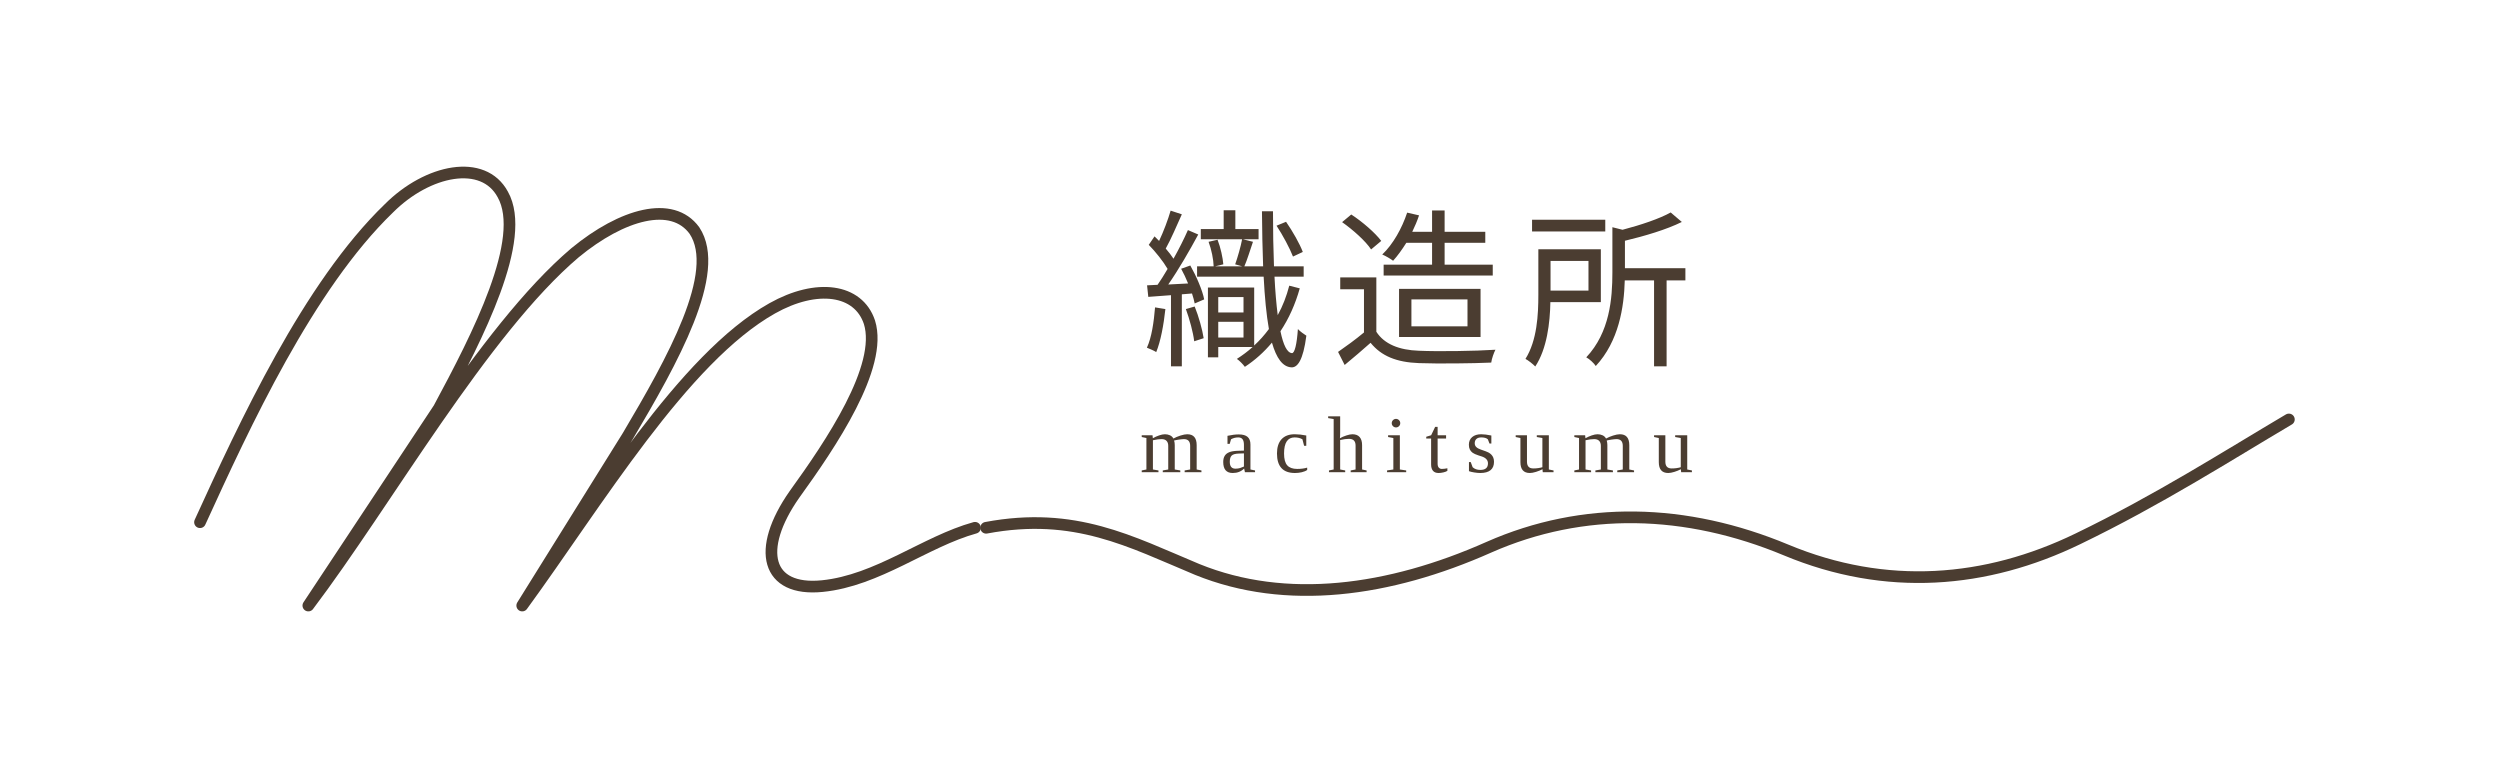
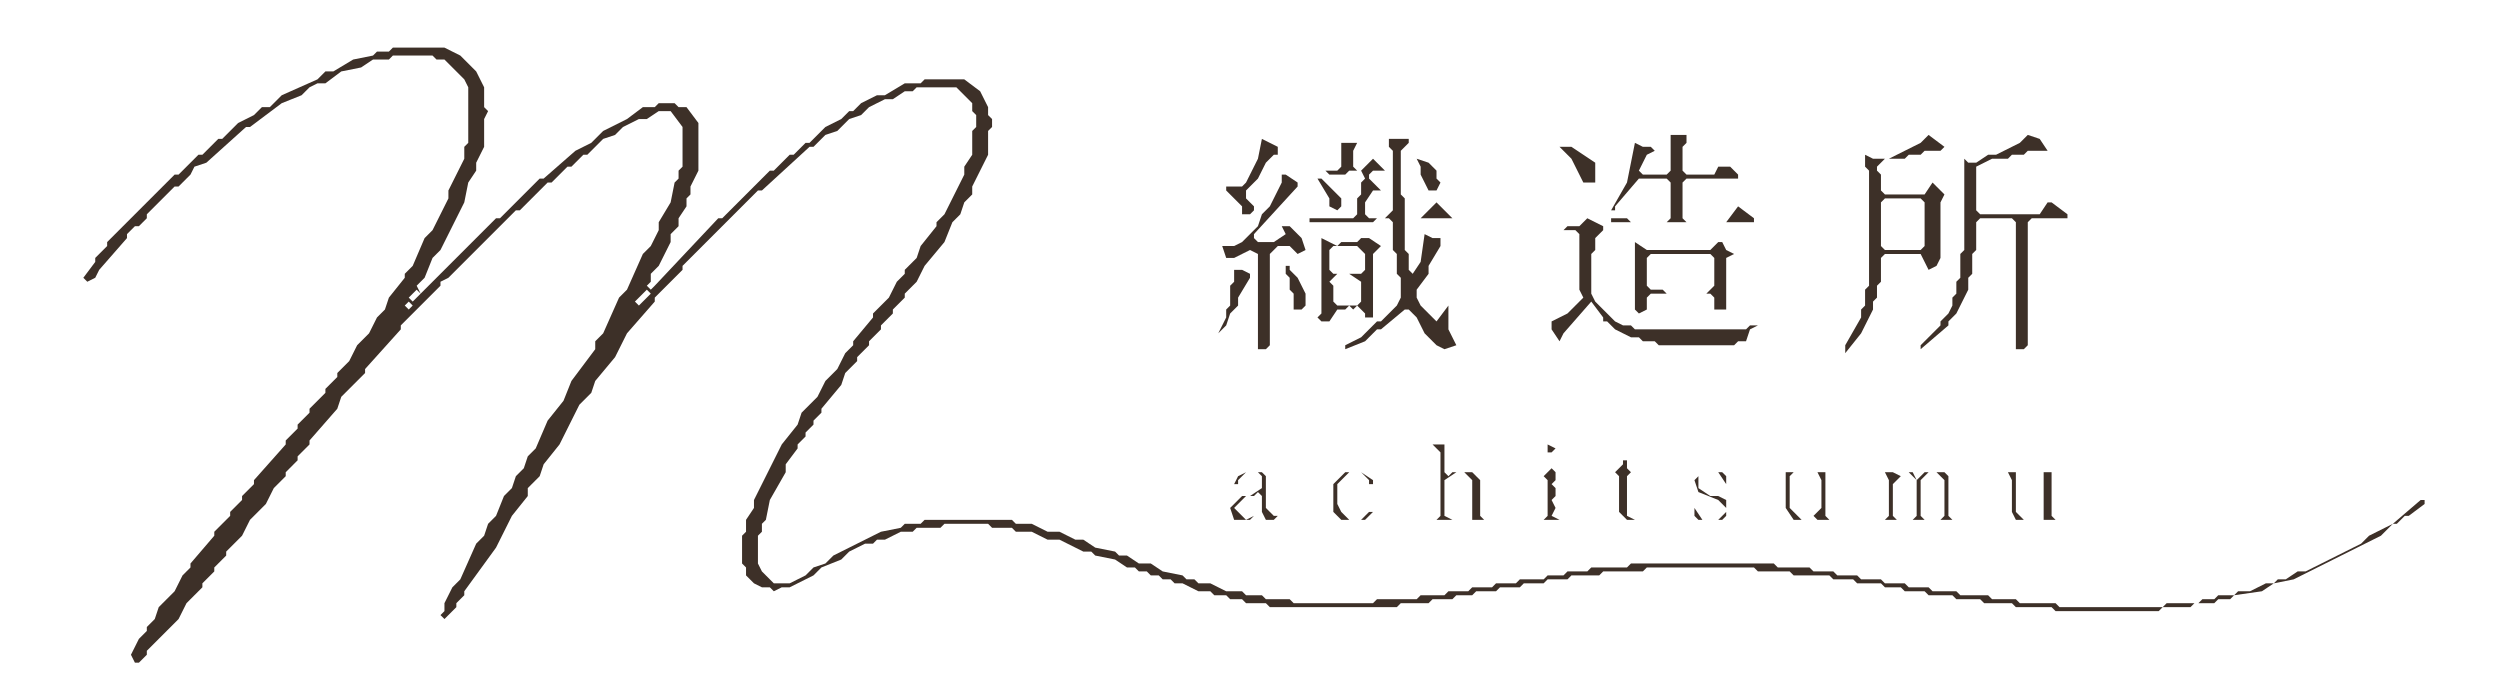
- <svg xmlns="http://www.w3.org/2000/svg" width="900" height="275" viewBox="0 0 900 275" role="img" aria-labelledby="title desc">
-   <defs>
-     <style>
-       .signature { fill: none; stroke: #4B3D31; stroke-width: 4.2; stroke-linecap: round; stroke-linejoin: round; }
-       .zh { fill: #4B3D31; font-family: "Noto Serif TC", "Hiragino Mincho ProN", "Songti TC", serif; font-size: 61px; font-weight: 400; letter-spacing: 0.12em; }
-       .en { fill: #4B3D31; font-family: "Cormorant Garamond", "Times New Roman", serif; font-size: 29px; letter-spacing: 0.22em; }
-     </style>
-   </defs>
-   <path class="signature" d="M72 188 C88 153 111 103 140 75 C154 61 174 57 181 70 C190 86 172 121 158 147 L111 218 C139 181 174 119 207 91 C224 77 242 72 250 83 C260 98 242 130 226 157 L188 218 C215 181 246 129 278 111 C294 102 309 104 313 116 C318 132 299 160 286 178 C272 198 276 213 296 211 C316 209 333 195 351 190" />
-   <text class="zh" x="510" y="127" text-anchor="middle">織造所</text>
-   <text class="en" x="510" y="170" text-anchor="middle">machitsumu</text>
-   <path class="signature" d="M355 190 C387 184 407 195 431 205 C463 218 500 213 536 197 C570 182 607 183 643 198 C679 213 715 210 748 194 C777 180 802 164 824 151" />
+ <svg xmlns="http://www.w3.org/2000/svg" width="2520" height="700" viewBox="0 0 630 175" role="img" aria-label="machitsumu logo">
+   <path fill="#3D3028" fill-rule="evenodd" d="M 427 128 L 427 130 L 428 131 L 430 131 L 429 131 Z M 515 119 L 515 131 L 518 131 L 517 130 L 517 119 Z M 506 119 L 507 121 L 507 129 L 508 131 L 512 131 L 513 130 L 512 131 L 510 131 L 508 129 L 508 119 Z M 475 119 L 476 121 L 476 130 L 475 131 L 478 131 L 477 130 L 477 122 L 480 119 L 481 119 L 483 121 L 483 130 L 482 131 L 485 131 L 484 130 L 484 121 L 486 119 L 488 119 L 490 121 L 490 130 L 489 131 L 492 131 L 491 130 L 491 120 L 490 119 L 485 119 L 483 121 L 482 119 L 480 119 L 479 120 L 477 119 Z M 458 119 L 459 121 L 459 128 L 457 130 L 458 131 L 461 131 L 460 130 L 460 119 Z M 450 119 L 450 128 L 452 131 L 455 131 L 454 131 L 451 128 L 451 120 L 452 119 Z M 429 119 L 433 119 L 435 122 L 435 120 L 434 119 L 429 119 L 427 121 L 428 124 L 433 126 L 435 128 L 435 129 L 433 131 L 432 131 L 434 131 L 435 130 L 435 126 L 433 125 L 431 125 L 428 123 L 428 120 Z M 339 119 L 336 122 L 336 129 L 338 131 L 344 131 L 346 129 L 345 129 L 343 131 L 340 131 L 338 129 L 337 127 L 337 122 L 340 119 L 343 119 L 345 121 L 345 122 L 346 122 L 346 121 L 343 119 Z M 312 120 L 311 122 L 312 122 L 312 121 L 314 119 L 317 119 L 318 120 L 318 123 L 315 125 L 313 125 L 310 128 L 311 131 L 315 131 L 316 130 L 314 131 L 311 128 L 314 125 L 316 125 L 317 124 L 318 125 L 318 129 L 319 131 L 321 131 L 322 130 L 321 130 L 319 128 L 319 120 L 318 119 L 314 119 Z M 391 118 L 389 120 L 390 121 L 390 130 L 389 131 L 393 131 L 391 130 L 392 128 L 391 126 L 392 125 L 392 123 L 391 122 L 392 121 L 392 119 Z M 409 116 L 409 117 L 407 119 L 408 120 L 408 129 L 410 131 L 412 131 L 413 130 L 412 131 L 410 130 L 410 120 L 411 119 L 413 119 L 411 119 L 410 118 L 410 116 Z M 390 112 L 390 114 L 391 114 L 392 113 Z M 361 112 L 363 114 L 363 130 L 362 131 L 366 131 L 364 130 L 364 121 L 367 119 L 369 119 L 371 121 L 371 131 L 374 131 L 373 130 L 373 121 L 371 119 L 366 119 L 365 120 L 364 119 L 364 112 Z M 313 68 L 311 68 L 311 71 L 310 72 L 310 77 L 309 78 L 309 80 L 307 84 L 309 82 L 310 79 L 312 77 L 312 75 L 315 70 L 315 69 Z M 324 67 L 324 69 L 325 70 L 325 73 L 326 74 L 326 78 L 328 78 L 329 77 L 329 74 L 327 70 L 325 68 L 325 67 Z M 412 61 L 412 78 L 413 79 L 415 78 L 415 75 L 416 74 L 431 74 L 432 75 L 432 78 L 435 78 L 435 65 L 437 64 L 435 63 L 434 61 L 433 61 L 431 63 L 415 63 Z M 415 65 L 416 64 L 431 64 L 432 65 L 432 72 L 430 74 L 420 74 L 419 73 L 416 73 L 415 72 Z M 390 58 L 397 58 L 398 59 L 398 73 L 399 75 L 395 79 L 391 81 L 391 83 L 393 86 L 394 84 L 401 76 L 404 80 L 404 81 L 405 81 L 407 83 L 411 85 L 413 85 L 414 86 L 417 86 L 418 87 L 437 87 L 438 86 L 440 86 L 441 83 L 443 82 L 441 82 L 440 83 L 412 83 L 411 82 L 409 82 L 407 81 L 402 76 L 401 74 L 401 64 L 402 63 L 402 60 L 404 58 L 404 57 L 400 55 L 398 57 L 395 57 L 394 58 Z M 366 55 L 362 51 L 358 55 L 356 55 Z M 332 45 L 335 50 L 335 52 L 337 53 L 338 52 L 338 50 L 333 45 Z M 324 44 L 323 44 L 323 46 L 320 52 L 318 54 L 317 57 L 313 61 L 311 62 L 308 62 L 309 65 L 311 65 L 315 63 L 317 64 L 317 88 L 319 88 L 320 87 L 320 64 L 322 62 L 325 62 L 327 64 L 329 63 L 328 60 L 325 57 L 323 57 L 324 59 L 321 61 L 317 61 L 316 60 L 316 59 L 327 47 L 327 46 Z M 357 40 L 358 42 L 358 44 L 360 48 L 362 48 L 363 46 L 362 45 L 362 43 L 360 41 Z M 393 37 L 396 40 L 399 46 L 402 46 L 402 41 L 396 37 Z M 338 36 L 338 42 L 337 43 L 331 43 L 334 43 L 335 44 L 339 44 L 340 43 L 343 43 L 344 45 L 343 46 L 343 49 L 342 50 L 342 54 L 341 55 L 330 55 L 330 56 L 346 56 L 347 55 L 350 55 L 351 56 L 351 63 L 352 64 L 352 69 L 353 70 L 353 75 L 352 77 L 348 81 L 347 81 L 346 80 L 346 64 L 348 62 L 345 60 L 343 60 L 342 61 L 338 61 L 337 62 L 333 60 L 333 79 L 332 80 L 333 81 L 335 81 L 337 78 L 339 78 L 340 77 L 341 78 L 342 77 L 344 79 L 344 80 L 346 80 L 347 81 L 343 85 L 339 87 L 339 88 L 344 86 L 347 83 L 348 83 L 354 78 L 355 78 L 357 80 L 359 84 L 362 87 L 364 88 L 367 87 L 365 83 L 365 74 L 365 77 L 362 81 L 358 77 L 357 75 L 357 73 L 360 69 L 360 67 L 363 62 L 363 60 L 361 60 L 359 59 L 358 66 L 356 69 L 355 68 L 355 64 L 354 63 L 354 50 L 353 49 L 353 38 L 355 36 L 355 35 L 350 35 L 350 37 L 351 38 L 351 53 L 349 55 L 345 55 L 344 54 L 344 51 L 346 48 L 348 48 L 345 45 L 345 44 L 346 43 L 349 43 L 346 40 L 343 43 L 342 43 L 341 42 L 341 38 L 342 36 Z M 337 69 L 340 69 L 343 71 L 343 76 L 342 77 L 337 77 L 336 76 L 336 72 L 335 71 Z M 335 63 L 336 62 L 342 62 L 344 64 L 344 68 L 343 69 L 336 69 L 335 68 Z M 318 35 L 317 40 L 314 46 L 313 47 L 309 47 L 309 48 L 313 52 L 313 54 L 315 54 L 316 53 L 316 52 L 314 50 L 314 48 L 317 45 L 319 41 L 321 39 L 322 39 L 322 37 Z M 514 35 L 511 34 L 509 36 L 503 39 L 501 39 L 498 41 L 496 41 L 495 40 L 495 63 L 494 64 L 494 70 L 493 71 L 493 74 L 492 75 L 492 77 L 491 79 L 489 81 L 489 82 L 484 87 L 484 88 L 491 82 L 491 81 L 493 79 L 496 73 L 496 70 L 497 69 L 497 64 L 498 63 L 498 56 L 499 55 L 507 55 L 508 56 L 508 88 L 510 88 L 511 87 L 511 56 L 512 55 L 521 55 L 521 54 L 517 51 L 516 51 L 514 54 L 499 54 L 498 53 L 498 42 L 502 40 L 506 40 L 507 39 L 510 39 L 511 38 L 516 38 Z M 486 34 L 484 36 L 476 40 L 472 40 L 470 39 L 470 42 L 471 43 L 471 72 L 470 73 L 470 77 L 469 78 L 469 80 L 465 87 L 465 89 L 469 84 L 472 78 L 472 76 L 473 75 L 473 72 L 474 71 L 474 65 L 475 64 L 484 64 L 486 68 L 488 67 L 489 65 L 489 51 L 490 49 L 487 46 L 485 49 L 475 49 L 474 48 L 474 44 L 473 43 L 473 42 L 475 40 L 480 40 L 481 39 L 484 39 L 485 38 L 489 38 L 490 37 Z M 475 50 L 484 50 L 485 51 L 485 62 L 484 63 L 475 63 L 474 62 L 474 51 Z M 406 53 L 407 53 L 407 52 L 413 45 L 420 45 L 421 46 L 421 55 L 420 56 L 411 56 L 410 55 L 406 55 L 406 56 L 442 56 L 442 55 L 438 52 L 435 56 L 425 56 L 424 55 L 424 46 L 425 45 L 438 45 L 438 44 L 436 42 L 433 42 L 432 44 L 425 44 L 424 43 L 424 37 L 425 36 L 425 34 L 421 34 L 421 43 L 420 44 L 414 44 L 413 43 L 415 39 L 417 38 L 416 37 L 414 37 L 412 36 L 410 46 Z M 21 70 L 22 71 L 24 70 L 25 68 L 32 60 L 32 59 L 34 57 L 35 57 L 37 55 L 37 54 L 44 47 L 45 47 L 48 44 L 49 42 L 52 41 L 62 32 L 63 32 L 71 26 L 76 24 L 78 22 L 80 21 L 82 21 L 86 18 L 91 17 L 94 15 L 98 15 L 99 14 L 109 14 L 110 15 L 112 15 L 117 20 L 118 22 L 118 36 L 117 37 L 117 40 L 113 48 L 113 50 L 109 58 L 107 60 L 104 67 L 102 69 L 102 70 L 98 75 L 97 78 L 95 80 L 93 84 L 90 87 L 88 91 L 85 94 L 85 95 L 82 98 L 82 99 L 78 103 L 78 104 L 75 107 L 75 108 L 72 111 L 72 112 L 64 121 L 64 122 L 61 125 L 61 126 L 58 129 L 58 130 L 54 134 L 54 135 L 48 142 L 48 143 L 46 145 L 44 149 L 40 153 L 39 156 L 37 158 L 37 159 L 35 161 L 33 165 L 34 167 L 35 167 L 37 165 L 37 164 L 45 156 L 47 152 L 51 148 L 51 147 L 54 144 L 54 143 L 57 140 L 57 139 L 61 135 L 63 131 L 67 127 L 69 123 L 72 120 L 72 119 L 75 116 L 75 115 L 78 112 L 78 111 L 85 103 L 86 100 L 92 94 L 92 93 L 101 83 L 101 82 L 111 72 L 111 71 L 113 70 L 130 53 L 131 53 L 138 46 L 139 46 L 143 42 L 144 42 L 147 39 L 148 39 L 152 35 L 155 34 L 157 32 L 161 30 L 163 30 L 166 28 L 169 28 L 172 32 L 172 42 L 171 43 L 171 45 L 170 46 L 169 51 L 166 56 L 166 58 L 164 62 L 162 64 L 158 73 L 156 75 L 152 84 L 150 86 L 150 88 L 144 96 L 142 101 L 138 106 L 135 113 L 133 115 L 132 118 L 130 120 L 129 123 L 127 125 L 125 130 L 123 132 L 122 135 L 120 137 L 116 146 L 114 148 L 112 152 L 112 154 L 111 155 L 112 156 L 115 153 L 115 152 L 117 150 L 117 149 L 125 138 L 129 130 L 133 125 L 133 123 L 136 120 L 137 117 L 141 112 L 146 102 L 149 99 L 150 96 L 155 90 L 158 84 L 165 76 L 165 75 L 172 68 L 172 67 L 191 48 L 192 48 L 204 37 L 205 37 L 208 34 L 211 33 L 214 30 L 217 29 L 219 27 L 223 25 L 225 25 L 228 23 L 230 23 L 231 22 L 241 22 L 245 26 L 245 28 L 246 29 L 246 32 L 245 33 L 245 39 L 243 42 L 243 44 L 238 54 L 236 56 L 236 57 L 232 62 L 231 65 L 228 68 L 228 69 L 226 71 L 224 75 L 220 79 L 220 80 L 215 86 L 215 87 L 213 89 L 211 93 L 208 96 L 206 100 L 202 104 L 201 107 L 197 112 L 190 126 L 190 128 L 188 131 L 188 134 L 187 135 L 187 142 L 188 143 L 188 145 L 190 147 L 192 148 L 194 148 L 195 149 L 197 148 L 199 148 L 205 145 L 207 143 L 212 141 L 214 139 L 218 137 L 220 137 L 221 136 L 223 136 L 227 134 L 230 134 L 231 133 L 237 133 L 238 132 L 249 132 L 250 133 L 255 133 L 256 134 L 260 134 L 264 136 L 267 136 L 273 139 L 275 139 L 276 140 L 281 141 L 284 143 L 286 143 L 287 144 L 289 144 L 290 145 L 292 145 L 293 146 L 295 146 L 296 147 L 298 147 L 302 149 L 305 149 L 306 150 L 309 150 L 310 151 L 313 151 L 314 152 L 319 152 L 320 153 L 352 153 L 353 152 L 360 152 L 361 151 L 366 151 L 367 150 L 371 150 L 372 149 L 377 149 L 378 148 L 383 148 L 384 147 L 389 147 L 390 146 L 395 146 L 396 145 L 403 145 L 404 144 L 414 144 L 415 143 L 442 143 L 443 144 L 451 144 L 452 145 L 461 145 L 462 146 L 467 146 L 468 147 L 474 147 L 475 148 L 479 148 L 480 149 L 485 149 L 486 150 L 492 150 L 493 151 L 499 151 L 500 152 L 507 152 L 508 153 L 517 153 L 518 154 L 544 154 L 545 153 L 552 153 L 553 152 L 558 152 L 559 151 L 562 151 L 563 150 L 570 149 L 573 147 L 578 146 L 600 135 L 603 132 L 604 132 L 606 130 L 607 130 L 611 127 L 611 126 L 610 126 L 603 132 L 597 135 L 595 137 L 581 144 L 579 144 L 576 146 L 574 146 L 573 147 L 571 147 L 567 149 L 564 149 L 563 150 L 559 150 L 558 151 L 555 151 L 554 152 L 546 152 L 545 153 L 519 153 L 518 152 L 509 152 L 508 151 L 502 151 L 501 150 L 494 150 L 493 149 L 487 149 L 486 148 L 481 148 L 480 147 L 475 147 L 474 146 L 469 146 L 468 145 L 463 145 L 462 144 L 457 144 L 456 143 L 448 143 L 447 142 L 411 142 L 410 143 L 401 143 L 400 144 L 395 144 L 394 145 L 390 145 L 389 146 L 383 146 L 382 147 L 377 147 L 376 148 L 371 148 L 370 149 L 365 149 L 364 150 L 358 150 L 357 151 L 347 151 L 346 152 L 326 152 L 325 151 L 319 151 L 318 150 L 314 150 L 313 149 L 309 149 L 305 147 L 302 147 L 301 146 L 299 146 L 298 145 L 293 144 L 290 142 L 287 142 L 284 140 L 282 140 L 281 139 L 276 138 L 273 136 L 271 136 L 267 134 L 264 134 L 260 132 L 256 132 L 255 131 L 233 131 L 232 132 L 228 132 L 227 133 L 222 134 L 210 140 L 208 142 L 205 143 L 203 145 L 199 147 L 195 147 L 192 144 L 191 142 L 191 135 L 192 134 L 192 132 L 193 131 L 194 126 L 198 119 L 198 117 L 201 113 L 201 112 L 203 110 L 203 109 L 205 107 L 205 106 L 207 104 L 207 103 L 212 97 L 213 94 L 216 91 L 216 90 L 219 87 L 219 86 L 222 83 L 222 82 L 225 79 L 225 78 L 228 75 L 228 74 L 231 71 L 233 67 L 238 61 L 240 56 L 242 54 L 243 51 L 245 49 L 245 47 L 249 39 L 249 33 L 250 32 L 250 30 L 249 29 L 249 27 L 247 23 L 243 20 L 233 20 L 232 21 L 228 21 L 223 24 L 221 24 L 217 26 L 215 28 L 214 28 L 212 30 L 208 32 L 204 36 L 203 36 L 200 39 L 199 39 L 195 43 L 194 43 L 182 55 L 181 55 L 165 72 L 164 71 L 164 69 L 166 67 L 169 61 L 169 59 L 171 57 L 171 55 L 173 52 L 173 50 L 174 49 L 174 47 L 176 43 L 176 31 L 173 27 L 171 27 L 170 26 L 166 26 L 165 27 L 162 27 L 158 30 L 152 33 L 149 36 L 145 38 L 137 45 L 136 45 L 126 55 L 125 55 L 106 74 L 105 72 L 107 70 L 109 65 L 111 63 L 117 51 L 118 46 L 120 43 L 120 41 L 122 37 L 122 30 L 123 28 L 122 27 L 122 22 L 120 18 L 116 14 L 112 12 L 99 12 L 98 13 L 95 13 L 94 14 L 89 15 L 84 18 L 82 18 L 80 20 L 71 24 L 68 27 L 66 27 L 64 29 L 60 31 L 56 35 L 55 35 L 51 39 L 50 39 L 45 44 L 44 44 L 27 61 L 27 62 L 24 65 L 24 66 Z M 102 77 L 103 76 L 104 77 L 103 78 Z M 160 76 L 161 75 L 162 76 L 161 77 Z M 161 75 L 162 74 L 163 75 L 162 76 Z M 103 75 L 104 74 L 105 75 L 104 76 Z M 162 74 L 163 73 L 164 74 L 163 75 Z M 104 74 L 105 73 L 106 74 L 105 75 Z M 163 72 L 164 71 L 165 72 L 164 73 Z" />
</svg>
